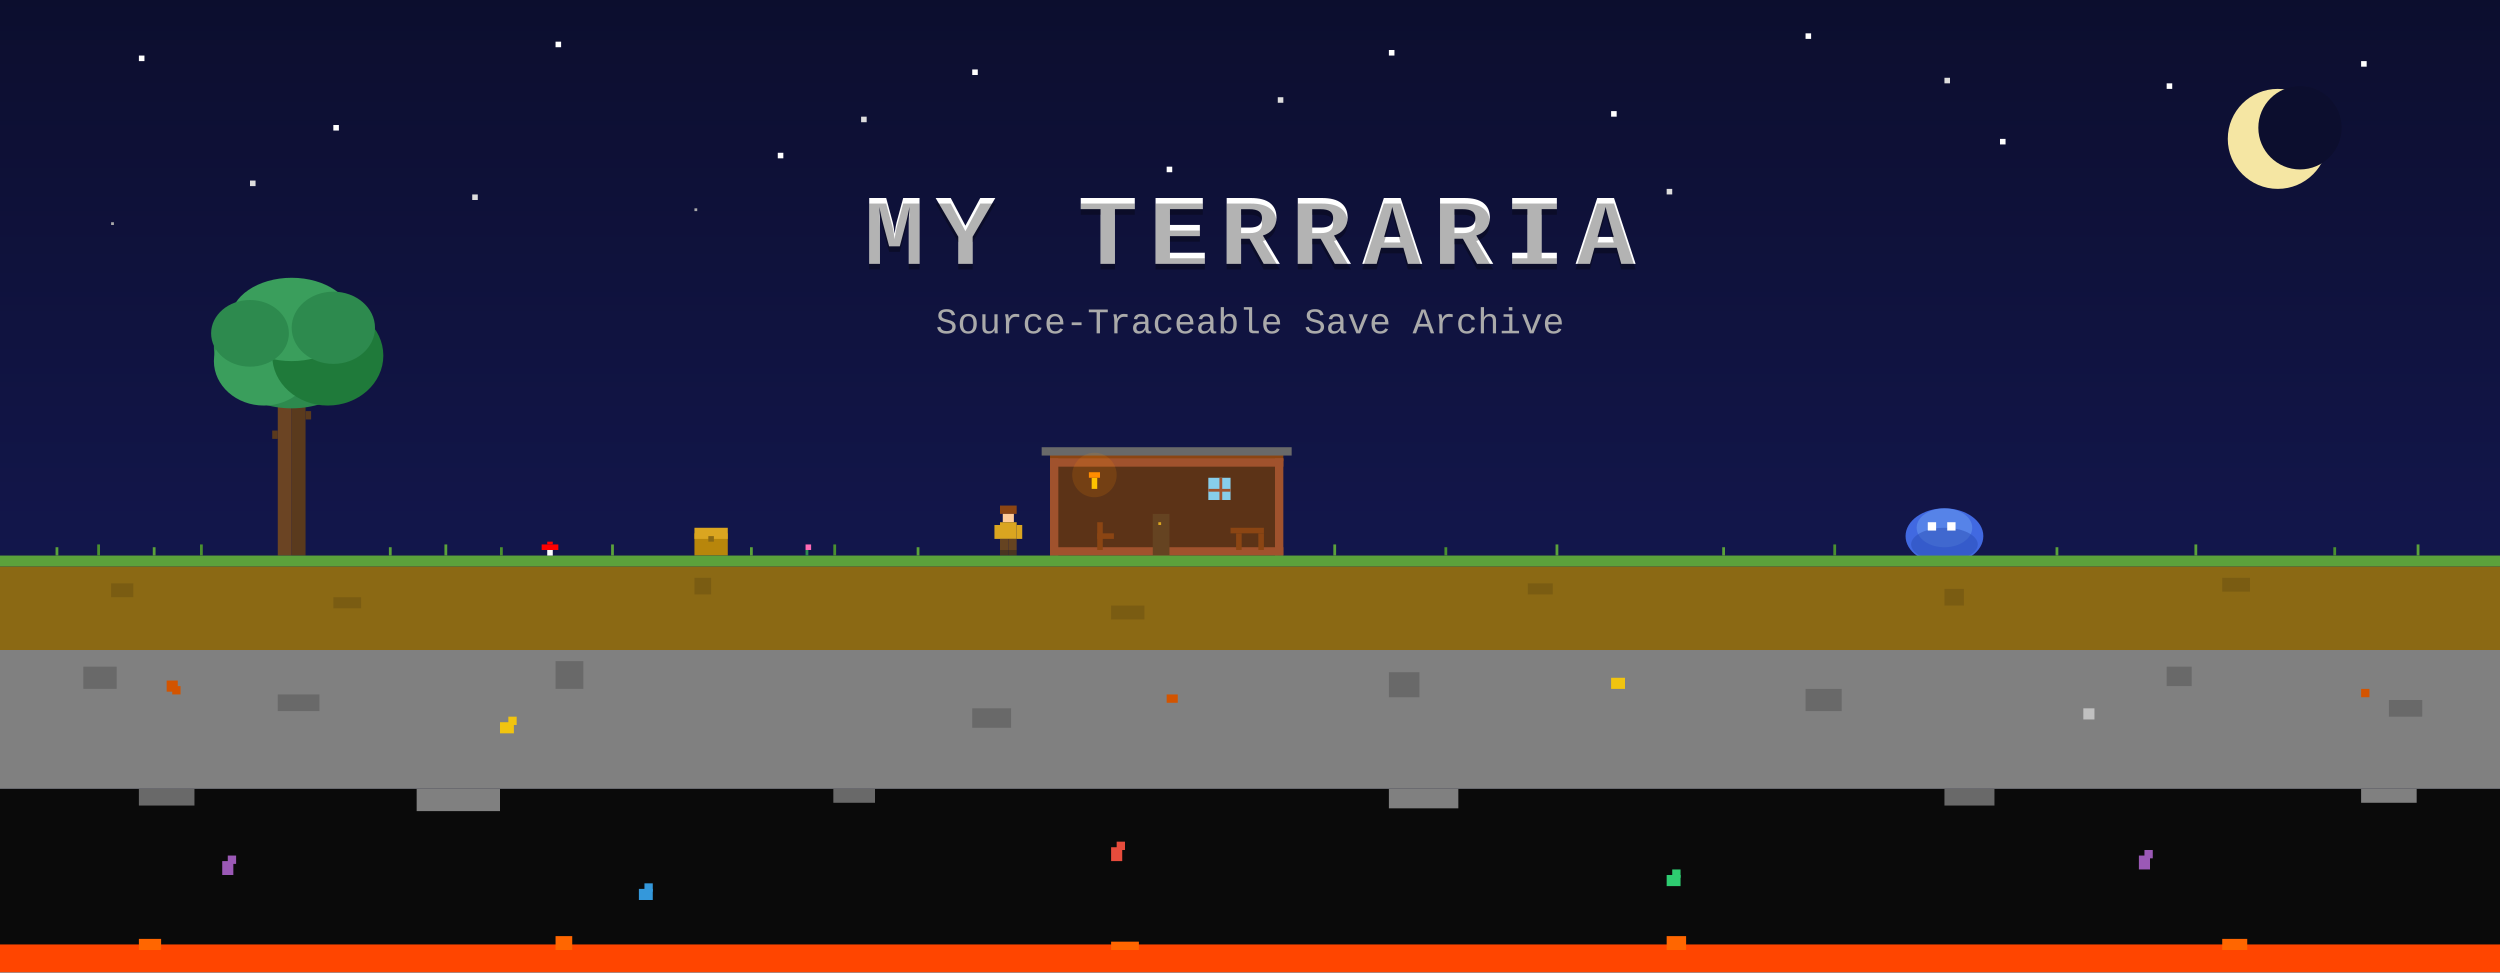
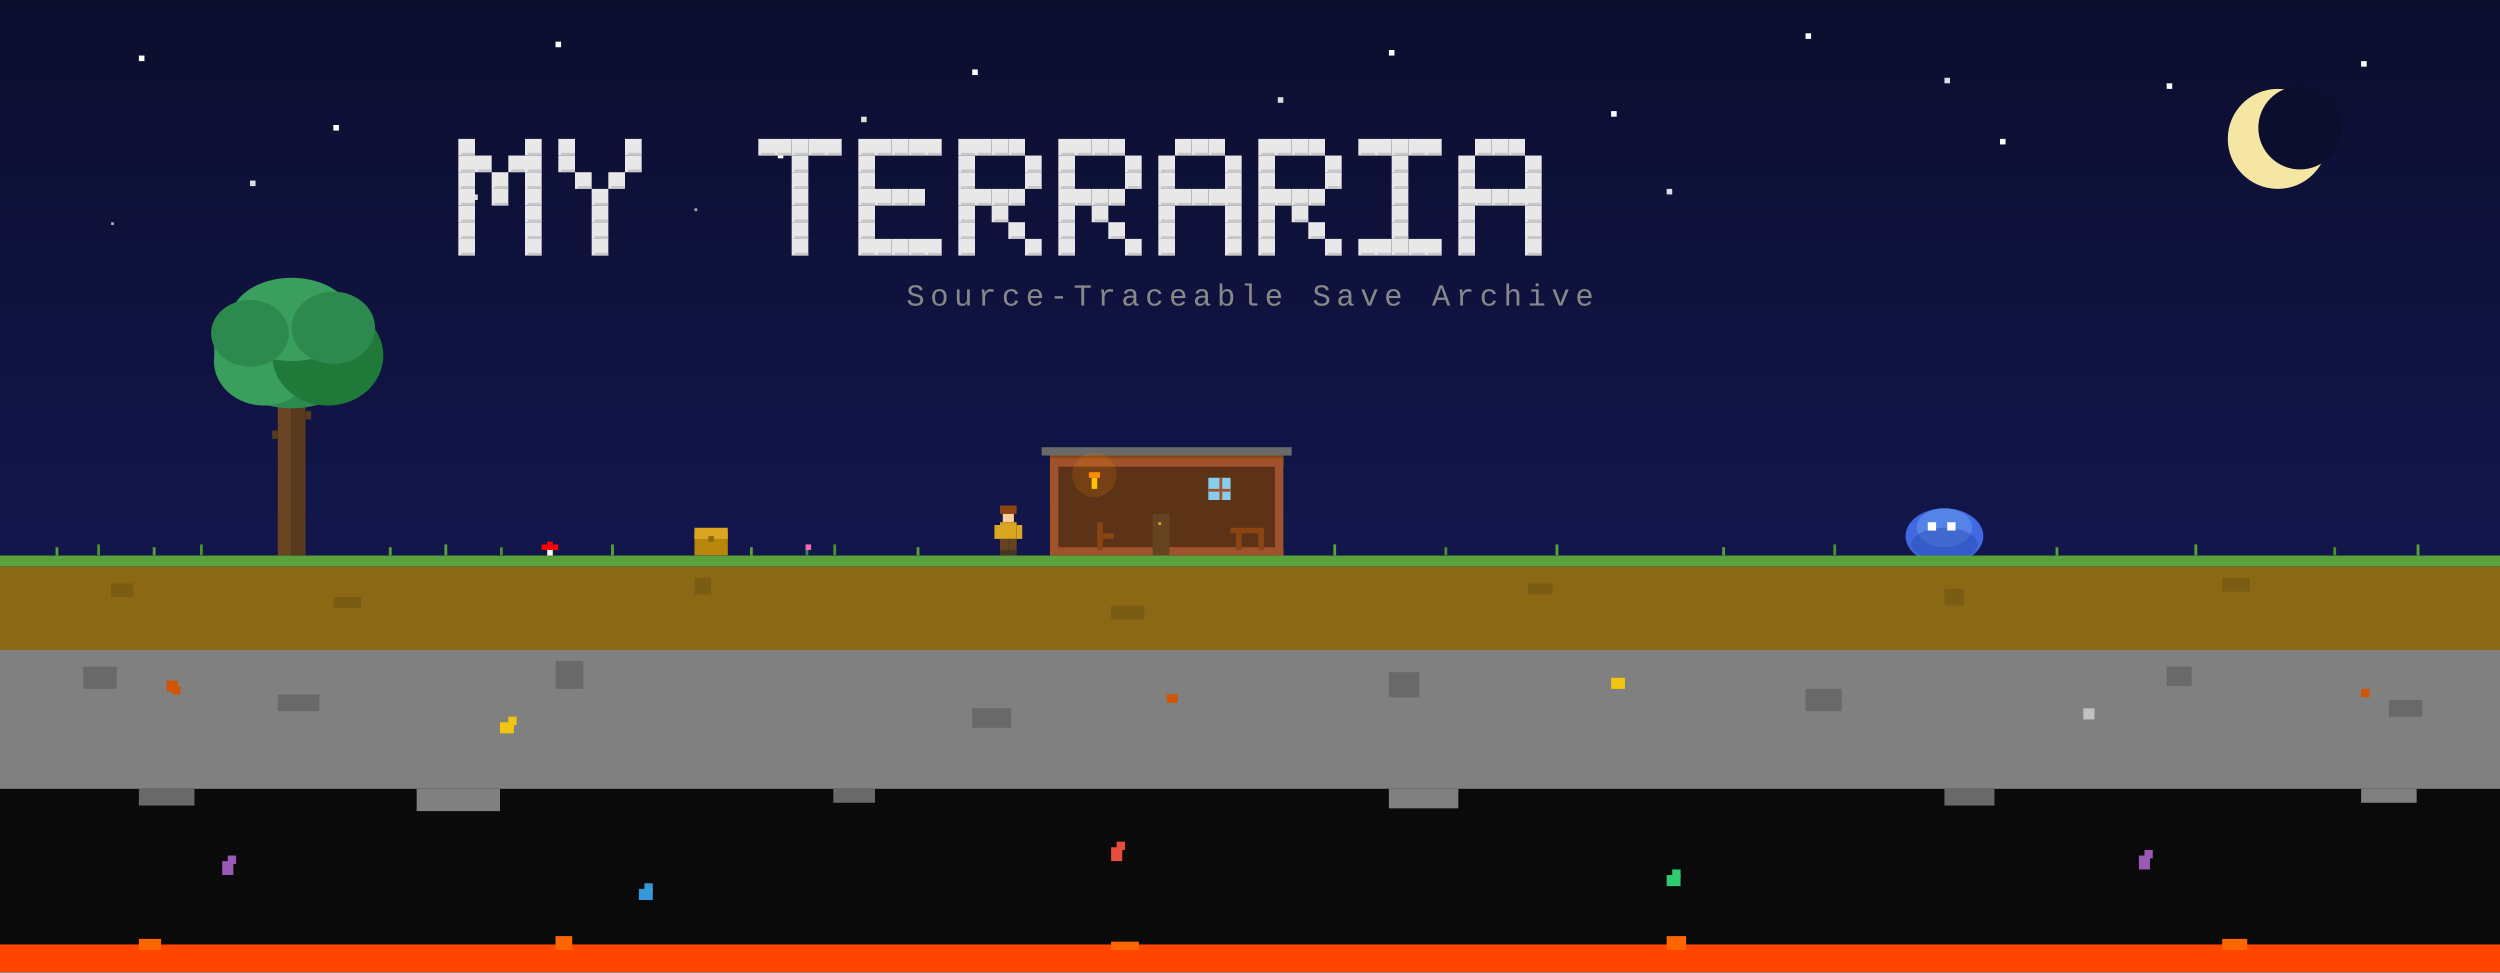
<svg xmlns="http://www.w3.org/2000/svg" viewBox="0 0 900 350" width="900" height="350">
  <defs>
    <linearGradient id="sky" x1="0" y1="0" x2="0" y2="1">
      <stop offset="0%" stop-color="#0c0e2e" />
      <stop offset="70%" stop-color="#141852" />
      <stop offset="100%" stop-color="#1a1a3e" />
    </linearGradient>
  </defs>
  <rect width="900" height="350" fill="url(#sky)" />
  <rect x="50" y="20" width="2" height="2" fill="#fff" />
  <rect x="120" y="45" width="2" height="2" fill="#fff" />
  <rect x="200" y="15" width="2" height="2" fill="#fff" />
  <rect x="280" y="55" width="2" height="2" fill="#fff" />
  <rect x="350" y="25" width="2" height="2" fill="#fff" />
  <rect x="420" y="60" width="2" height="2" fill="#fff" />
  <rect x="500" y="18" width="2" height="2" fill="#fff" />
  <rect x="580" y="40" width="2" height="2" fill="#fff" />
  <rect x="650" y="12" width="2" height="2" fill="#fff" />
  <rect x="720" y="50" width="2" height="2" fill="#fff" />
  <rect x="780" y="30" width="2" height="2" fill="#fff" />
  <rect x="850" y="22" width="2" height="2" fill="#fff" />
  <rect x="90" y="65" width="2" height="2" fill="#ddd" />
  <rect x="170" y="70" width="2" height="2" fill="#ddd" />
  <rect x="310" y="42" width="2" height="2" fill="#ddd" />
  <rect x="460" y="35" width="2" height="2" fill="#ddd" />
  <rect x="600" y="68" width="2" height="2" fill="#ddd" />
  <rect x="700" y="28" width="2" height="2" fill="#ddd" />
  <rect x="40" y="80" width="1" height="1" fill="#aaa" />
  <rect x="250" y="75" width="1" height="1" fill="#aaa" />
  <rect x="550" y="72" width="1" height="1" fill="#aaa" />
  <rect x="830" y="58" width="1" height="1" fill="#aaa" />
  <circle cx="820" cy="50" r="18" fill="#f5e6a3" />
  <circle cx="828" cy="46" r="15" fill="#0c0e2e" />
  <rect x="100" y="140" width="5" height="60" fill="#6b4423" />
  <rect x="105" y="140" width="5" height="60" fill="#5a3a1d" />
  <rect x="98" y="155" width="2" height="3" fill="#5a3a1d" />
  <rect x="110" y="148" width="2" height="3" fill="#5a3a1d" />
  <ellipse cx="105" cy="125" rx="28" ry="22" fill="#2d8a4e" />
  <ellipse cx="95" cy="130" rx="18" ry="16" fill="#3a9e5c" />
  <ellipse cx="118" cy="128" rx="20" ry="18" fill="#1f7a3a" />
  <ellipse cx="105" cy="115" rx="22" ry="15" fill="#3a9e5c" />
  <ellipse cx="90" cy="120" rx="14" ry="12" fill="#2d8a4e" />
  <ellipse cx="120" cy="118" rx="15" ry="13" fill="#2d8a4e" />
  <rect x="380" y="165" width="80" height="35" fill="#5c3317" />
  <rect x="378" y="163" width="84" height="3" fill="#8b4513" />
  <rect x="375" y="161" width="90" height="3" fill="#696969" />
  <rect x="378" y="165" width="3" height="35" fill="#a0522d" />
  <rect x="459" y="165" width="3" height="35" fill="#a0522d" />
  <rect x="378" y="197" width="84" height="3" fill="#a0522d" />
  <rect x="378" y="165" width="84" height="3" fill="#a0522d" />
  <rect x="415" y="185" width="6" height="15" fill="#654321" />
  <rect x="417" y="188" width="1" height="1" fill="#daa520" />
  <rect x="435" y="172" width="8" height="8" fill="#87ceeb" />
  <rect x="439" y="172" width="1" height="8" fill="#a0522d" />
  <rect x="435" y="176" width="8" height="1" fill="#a0522d" />
  <rect x="393" y="172" width="2" height="4" fill="#ffcc00" />
  <rect x="392" y="170" width="4" height="2" fill="#ff8c00" />
  <circle cx="394" cy="171" r="8" fill="#ff8c00" opacity="0.15" />
  <rect x="443" y="190" width="12" height="2" fill="#8b4513" />
  <rect x="445" y="192" width="2" height="6" fill="#8b4513" />
  <rect x="453" y="192" width="2" height="6" fill="#8b4513" />
  <rect x="395" y="192" width="6" height="2" fill="#8b4513" />
  <rect x="395" y="188" width="2" height="10" fill="#8b4513" />
  <rect x="360" y="182" width="6" height="3" fill="#8b4513" />
  <rect x="361" y="185" width="4" height="3" fill="#ffcc99" />
  <rect x="360" y="188" width="6" height="6" fill="#daa520" />
  <rect x="358" y="189" width="2" height="5" fill="#daa520" />
  <rect x="366" y="189" width="2" height="5" fill="#daa520" />
  <rect x="360" y="194" width="3" height="4" fill="#654321" />
  <rect x="363" y="194" width="3" height="4" fill="#654321" />
  <rect x="360" y="198" width="3" height="2" fill="#4a3520" />
  <rect x="363" y="198" width="3" height="2" fill="#4a3520" />
  <rect x="250" y="192" width="12" height="8" fill="#b8860b" />
  <rect x="250" y="190" width="12" height="4" fill="#daa520" />
  <rect x="255" y="193" width="2" height="2" fill="#8b6914" />
  <ellipse cx="700" cy="193" rx="14" ry="10" fill="#4169e1" />
  <ellipse cx="700" cy="190" rx="10" ry="7" fill="#6495ed" opacity="0.6" />
  <ellipse cx="700" cy="196" rx="12" ry="6" fill="#2a4db5" opacity="0.5" />
  <rect x="694" y="188" width="3" height="3" fill="#fff" />
  <rect x="701" y="188" width="3" height="3" fill="#fff" />
  <rect x="0" y="200" width="900" height="4" fill="#5ba13b" />
  <rect x="20" y="197" width="1" height="3" fill="#5ba13b" />
  <rect x="35" y="196" width="1" height="4" fill="#4a9030" />
  <rect x="55" y="197" width="1" height="3" fill="#5ba13b" />
  <rect x="72" y="196" width="1" height="4" fill="#4a9030" />
  <rect x="140" y="197" width="1" height="3" fill="#5ba13b" />
  <rect x="160" y="196" width="1" height="4" fill="#5ba13b" />
  <rect x="180" y="197" width="1" height="3" fill="#4a9030" />
  <rect x="220" y="196" width="1" height="4" fill="#5ba13b" />
  <rect x="270" y="197" width="1" height="3" fill="#5ba13b" />
  <rect x="300" y="196" width="1" height="4" fill="#4a9030" />
  <rect x="330" y="197" width="1" height="3" fill="#5ba13b" />
  <rect x="480" y="196" width="1" height="4" fill="#5ba13b" />
  <rect x="520" y="197" width="1" height="3" fill="#4a9030" />
  <rect x="560" y="196" width="1" height="4" fill="#5ba13b" />
  <rect x="620" y="197" width="1" height="3" fill="#5ba13b" />
  <rect x="660" y="196" width="1" height="4" fill="#4a9030" />
  <rect x="740" y="197" width="1" height="3" fill="#5ba13b" />
  <rect x="790" y="196" width="1" height="4" fill="#5ba13b" />
  <rect x="840" y="197" width="1" height="3" fill="#4a9030" />
  <rect x="870" y="196" width="1" height="4" fill="#5ba13b" />
  <rect x="195" y="196" width="6" height="2" fill="#ff0000" />
  <rect x="197" y="195" width="2" height="1" fill="#ff0000" />
  <rect x="197" y="198" width="2" height="2" fill="#fff" />
  <rect x="290" y="196" width="2" height="2" fill="#ff69b4" />
  <rect x="290" y="198" width="1" height="2" fill="#2d8a4e" />
  <rect x="0" y="204" width="900" height="30" fill="#8b6914" />
  <rect x="40" y="210" width="8" height="5" fill="#7a5c12" />
  <rect x="120" y="215" width="10" height="4" fill="#7a5c12" />
  <rect x="250" y="208" width="6" height="6" fill="#7a5c12" />
  <rect x="400" y="218" width="12" height="5" fill="#7a5c12" />
  <rect x="550" y="210" width="9" height="4" fill="#7a5c12" />
  <rect x="700" y="212" width="7" height="6" fill="#7a5c12" />
  <rect x="800" y="208" width="10" height="5" fill="#7a5c12" />
  <rect x="0" y="234" width="900" height="50" fill="#808080" />
  <rect x="30" y="240" width="12" height="8" fill="#696969" />
  <rect x="100" y="250" width="15" height="6" fill="#696969" />
  <rect x="200" y="238" width="10" height="10" fill="#696969" />
  <rect x="350" y="255" width="14" height="7" fill="#696969" />
  <rect x="500" y="242" width="11" height="9" fill="#696969" />
  <rect x="650" y="248" width="13" height="8" fill="#696969" />
  <rect x="780" y="240" width="9" height="7" fill="#696969" />
  <rect x="860" y="252" width="12" height="6" fill="#696969" />
  <rect x="60" y="245" width="4" height="4" fill="#d35400" />
  <rect x="62" y="247" width="3" height="3" fill="#d35400" />
  <rect x="180" y="260" width="5" height="4" fill="#f1c40f" />
  <rect x="183" y="258" width="3" height="3" fill="#f1c40f" />
  <rect x="420" y="250" width="4" height="3" fill="#d35400" />
  <rect x="580" y="244" width="5" height="4" fill="#f1c40f" />
  <rect x="750" y="255" width="4" height="4" fill="#c0c0c0" />
  <rect x="850" y="248" width="3" height="3" fill="#d35400" />
  <rect x="0" y="284" width="900" height="66" fill="#0a0a0a" />
  <rect x="50" y="284" width="20" height="6" fill="#696969" />
  <rect x="150" y="284" width="30" height="8" fill="#808080" />
  <rect x="300" y="284" width="15" height="5" fill="#696969" />
  <rect x="500" y="284" width="25" height="7" fill="#808080" />
  <rect x="700" y="284" width="18" height="6" fill="#696969" />
  <rect x="850" y="284" width="20" height="5" fill="#808080" />
  <rect x="80" y="310" width="4" height="5" fill="#9b59b6" />
  <rect x="82" y="308" width="3" height="3" fill="#9b59b6" />
  <rect x="230" y="320" width="5" height="4" fill="#3498db" />
  <rect x="232" y="318" width="3" height="3" fill="#3498db" />
  <rect x="400" y="305" width="4" height="5" fill="#e74c3c" />
  <rect x="402" y="303" width="3" height="3" fill="#e74c3c" />
  <rect x="600" y="315" width="5" height="4" fill="#2ecc71" />
  <rect x="602" y="313" width="3" height="3" fill="#2ecc71" />
  <rect x="770" y="308" width="4" height="5" fill="#9b59b6" />
  <rect x="772" y="306" width="3" height="3" fill="#9b59b6" />
  <rect x="0" y="340" width="900" height="10" fill="#ff4500" />
  <rect x="50" y="338" width="8" height="4" fill="#ff6600" />
  <rect x="200" y="337" width="6" height="5" fill="#ff6600" />
  <rect x="400" y="339" width="10" height="3" fill="#ff6600" />
  <rect x="600" y="337" width="7" height="5" fill="#ff6600" />
  <rect x="800" y="338" width="9" height="4" fill="#ff6600" />
-   <text x="450" y="95" text-anchor="middle" font-family="'Courier New',monospace" font-size="36" font-weight="bold" fill="#ffffff" letter-spacing="4">MY TERRARIA</text>
-   <text x="450" y="97" text-anchor="middle" font-family="'Courier New',monospace" font-size="36" font-weight="bold" fill="#000" letter-spacing="4" opacity="0.3">MY TERRARIA</text>
-   <text x="450" y="120" text-anchor="middle" font-family="'Courier New',monospace" font-size="13" fill="#aaaaaa">Source-Traceable Save Archive</text>
+   <rect x="165" y="50" width="6" height="6" fill="#e8e8e8" />
+   <rect x="166" y="55" width="5" height="1" fill="#a8a8a8" opacity="0.5" />
+   <rect x="189" y="50" width="6" height="6" fill="#e8e8e8" />
+   <rect x="190" y="55" width="5" height="1" fill="#a8a8a8" opacity="0.5" />
+   <rect x="165" y="56" width="6" height="6" fill="#e8e8e8" />
+   <rect x="166" y="61" width="5" height="1" fill="#a8a8a8" opacity="0.5" />
+   <rect x="171" y="56" width="6" height="6" fill="#e8e8e8" />
+   <rect x="172" y="61" width="5" height="1" fill="#a8a8a8" opacity="0.5" />
+   <rect x="183" y="56" width="6" height="6" fill="#e8e8e8" />
+   <rect x="184" y="61" width="5" height="1" fill="#a8a8a8" opacity="0.5" />
+   <rect x="189" y="56" width="6" height="6" fill="#e8e8e8" />
+   <rect x="190" y="61" width="5" height="1" fill="#a8a8a8" opacity="0.5" />
+   <rect x="165" y="62" width="6" height="6" fill="#e8e8e8" />
+   <rect x="166" y="67" width="5" height="1" fill="#a8a8a8" opacity="0.5" />
+   <rect x="177" y="62" width="6" height="6" fill="#e8e8e8" />
+   <rect x="178" y="67" width="5" height="1" fill="#a8a8a8" opacity="0.5" />
+   <rect x="189" y="62" width="6" height="6" fill="#e8e8e8" />
+   <rect x="190" y="67" width="5" height="1" fill="#a8a8a8" opacity="0.5" />
+   <rect x="165" y="68" width="6" height="6" fill="#e8e8e8" />
+   <rect x="166" y="73" width="5" height="1" fill="#a8a8a8" opacity="0.5" />
+   <rect x="177" y="68" width="6" height="6" fill="#e8e8e8" />
+   <rect x="178" y="73" width="5" height="1" fill="#a8a8a8" opacity="0.5" />
+   <rect x="189" y="68" width="6" height="6" fill="#e8e8e8" />
+   <rect x="190" y="73" width="5" height="1" fill="#a8a8a8" opacity="0.5" />
+   <rect x="165" y="74" width="6" height="6" fill="#e8e8e8" />
+   <rect x="166" y="79" width="5" height="1" fill="#a8a8a8" opacity="0.5" />
+   <rect x="189" y="74" width="6" height="6" fill="#e8e8e8" />
+   <rect x="190" y="79" width="5" height="1" fill="#a8a8a8" opacity="0.5" />
+   <rect x="165" y="80" width="6" height="6" fill="#e8e8e8" />
+   <rect x="166" y="85" width="5" height="1" fill="#a8a8a8" opacity="0.5" />
+   <rect x="189" y="80" width="6" height="6" fill="#e8e8e8" />
+   <rect x="190" y="85" width="5" height="1" fill="#a8a8a8" opacity="0.5" />
+   <rect x="165" y="86" width="6" height="6" fill="#e8e8e8" />
+   <rect x="166" y="91" width="5" height="1" fill="#a8a8a8" opacity="0.5" />
+   <rect x="189" y="86" width="6" height="6" fill="#e8e8e8" />
+   <rect x="190" y="91" width="5" height="1" fill="#a8a8a8" opacity="0.5" />
+   <rect x="201" y="50" width="6" height="6" fill="#e8e8e8" />
+   <rect x="202" y="55" width="5" height="1" fill="#a8a8a8" opacity="0.5" />
+   <rect x="225" y="50" width="6" height="6" fill="#e8e8e8" />
+   <rect x="226" y="55" width="5" height="1" fill="#a8a8a8" opacity="0.5" />
+   <rect x="201" y="56" width="6" height="6" fill="#e8e8e8" />
+   <rect x="202" y="61" width="5" height="1" fill="#a8a8a8" opacity="0.5" />
+   <rect x="225" y="56" width="6" height="6" fill="#e8e8e8" />
+   <rect x="226" y="61" width="5" height="1" fill="#a8a8a8" opacity="0.5" />
+   <rect x="207" y="62" width="6" height="6" fill="#e8e8e8" />
+   <rect x="208" y="67" width="5" height="1" fill="#a8a8a8" opacity="0.5" />
+   <rect x="219" y="62" width="6" height="6" fill="#e8e8e8" />
+   <rect x="220" y="67" width="5" height="1" fill="#a8a8a8" opacity="0.5" />
+   <rect x="213" y="68" width="6" height="6" fill="#e8e8e8" />
+   <rect x="214" y="73" width="5" height="1" fill="#a8a8a8" opacity="0.5" />
+   <rect x="213" y="74" width="6" height="6" fill="#e8e8e8" />
+   <rect x="214" y="79" width="5" height="1" fill="#a8a8a8" opacity="0.5" />
+   <rect x="213" y="80" width="6" height="6" fill="#e8e8e8" />
+   <rect x="214" y="85" width="5" height="1" fill="#a8a8a8" opacity="0.5" />
+   <rect x="213" y="86" width="6" height="6" fill="#e8e8e8" />
+   <rect x="214" y="91" width="5" height="1" fill="#a8a8a8" opacity="0.5" />
+   <rect x="273" y="50" width="6" height="6" fill="#e8e8e8" />
+   <rect x="274" y="55" width="5" height="1" fill="#a8a8a8" opacity="0.5" />
+   <rect x="279" y="50" width="6" height="6" fill="#e8e8e8" />
+   <rect x="280" y="55" width="5" height="1" fill="#a8a8a8" opacity="0.5" />
+   <rect x="285" y="50" width="6" height="6" fill="#e8e8e8" />
+   <rect x="286" y="55" width="5" height="1" fill="#a8a8a8" opacity="0.5" />
+   <rect x="291" y="50" width="6" height="6" fill="#e8e8e8" />
+   <rect x="292" y="55" width="5" height="1" fill="#a8a8a8" opacity="0.5" />
+   <rect x="297" y="50" width="6" height="6" fill="#e8e8e8" />
+   <rect x="298" y="55" width="5" height="1" fill="#a8a8a8" opacity="0.5" />
+   <rect x="285" y="56" width="6" height="6" fill="#e8e8e8" />
+   <rect x="286" y="61" width="5" height="1" fill="#a8a8a8" opacity="0.5" />
+   <rect x="285" y="62" width="6" height="6" fill="#e8e8e8" />
+   <rect x="286" y="67" width="5" height="1" fill="#a8a8a8" opacity="0.5" />
+   <rect x="285" y="68" width="6" height="6" fill="#e8e8e8" />
+   <rect x="286" y="73" width="5" height="1" fill="#a8a8a8" opacity="0.5" />
+   <rect x="285" y="74" width="6" height="6" fill="#e8e8e8" />
+   <rect x="286" y="79" width="5" height="1" fill="#a8a8a8" opacity="0.5" />
+   <rect x="285" y="80" width="6" height="6" fill="#e8e8e8" />
+   <rect x="286" y="85" width="5" height="1" fill="#a8a8a8" opacity="0.5" />
+   <rect x="285" y="86" width="6" height="6" fill="#e8e8e8" />
+   <rect x="286" y="91" width="5" height="1" fill="#a8a8a8" opacity="0.5" />
+   <rect x="309" y="50" width="6" height="6" fill="#e8e8e8" />
+   <rect x="310" y="55" width="5" height="1" fill="#a8a8a8" opacity="0.5" />
+   <rect x="315" y="50" width="6" height="6" fill="#e8e8e8" />
+   <rect x="316" y="55" width="5" height="1" fill="#a8a8a8" opacity="0.5" />
+   <rect x="321" y="50" width="6" height="6" fill="#e8e8e8" />
+   <rect x="322" y="55" width="5" height="1" fill="#a8a8a8" opacity="0.5" />
+   <rect x="327" y="50" width="6" height="6" fill="#e8e8e8" />
+   <rect x="328" y="55" width="5" height="1" fill="#a8a8a8" opacity="0.5" />
+   <rect x="333" y="50" width="6" height="6" fill="#e8e8e8" />
+   <rect x="334" y="55" width="5" height="1" fill="#a8a8a8" opacity="0.5" />
+   <rect x="309" y="56" width="6" height="6" fill="#e8e8e8" />
+   <rect x="310" y="61" width="5" height="1" fill="#a8a8a8" opacity="0.5" />
+   <rect x="309" y="62" width="6" height="6" fill="#e8e8e8" />
+   <rect x="310" y="67" width="5" height="1" fill="#a8a8a8" opacity="0.5" />
+   <rect x="309" y="68" width="6" height="6" fill="#e8e8e8" />
+   <rect x="310" y="73" width="5" height="1" fill="#a8a8a8" opacity="0.5" />
+   <rect x="315" y="68" width="6" height="6" fill="#e8e8e8" />
+   <rect x="316" y="73" width="5" height="1" fill="#a8a8a8" opacity="0.5" />
+   <rect x="321" y="68" width="6" height="6" fill="#e8e8e8" />
+   <rect x="322" y="73" width="5" height="1" fill="#a8a8a8" opacity="0.5" />
+   <rect x="327" y="68" width="6" height="6" fill="#e8e8e8" />
+   <rect x="328" y="73" width="5" height="1" fill="#a8a8a8" opacity="0.5" />
+   <rect x="309" y="74" width="6" height="6" fill="#e8e8e8" />
+   <rect x="310" y="79" width="5" height="1" fill="#a8a8a8" opacity="0.5" />
+   <rect x="309" y="80" width="6" height="6" fill="#e8e8e8" />
+   <rect x="310" y="85" width="5" height="1" fill="#a8a8a8" opacity="0.5" />
+   <rect x="309" y="86" width="6" height="6" fill="#e8e8e8" />
+   <rect x="310" y="91" width="5" height="1" fill="#a8a8a8" opacity="0.5" />
+   <rect x="315" y="86" width="6" height="6" fill="#e8e8e8" />
+   <rect x="316" y="91" width="5" height="1" fill="#a8a8a8" opacity="0.5" />
+   <rect x="321" y="86" width="6" height="6" fill="#e8e8e8" />
+   <rect x="322" y="91" width="5" height="1" fill="#a8a8a8" opacity="0.5" />
+   <rect x="327" y="86" width="6" height="6" fill="#e8e8e8" />
+   <rect x="328" y="91" width="5" height="1" fill="#a8a8a8" opacity="0.5" />
+   <rect x="333" y="86" width="6" height="6" fill="#e8e8e8" />
+   <rect x="334" y="91" width="5" height="1" fill="#a8a8a8" opacity="0.5" />
+   <rect x="345" y="50" width="6" height="6" fill="#e8e8e8" />
+   <rect x="346" y="55" width="5" height="1" fill="#a8a8a8" opacity="0.5" />
+   <rect x="351" y="50" width="6" height="6" fill="#e8e8e8" />
+   <rect x="352" y="55" width="5" height="1" fill="#a8a8a8" opacity="0.5" />
+   <rect x="357" y="50" width="6" height="6" fill="#e8e8e8" />
+   <rect x="358" y="55" width="5" height="1" fill="#a8a8a8" opacity="0.5" />
+   <rect x="363" y="50" width="6" height="6" fill="#e8e8e8" />
+   <rect x="364" y="55" width="5" height="1" fill="#a8a8a8" opacity="0.5" />
+   <rect x="345" y="56" width="6" height="6" fill="#e8e8e8" />
+   <rect x="346" y="61" width="5" height="1" fill="#a8a8a8" opacity="0.5" />
+   <rect x="369" y="56" width="6" height="6" fill="#e8e8e8" />
+   <rect x="370" y="61" width="5" height="1" fill="#a8a8a8" opacity="0.5" />
+   <rect x="345" y="62" width="6" height="6" fill="#e8e8e8" />
+   <rect x="346" y="67" width="5" height="1" fill="#a8a8a8" opacity="0.5" />
+   <rect x="369" y="62" width="6" height="6" fill="#e8e8e8" />
+   <rect x="370" y="67" width="5" height="1" fill="#a8a8a8" opacity="0.5" />
+   <rect x="345" y="68" width="6" height="6" fill="#e8e8e8" />
+   <rect x="346" y="73" width="5" height="1" fill="#a8a8a8" opacity="0.5" />
+   <rect x="351" y="68" width="6" height="6" fill="#e8e8e8" />
+   <rect x="352" y="73" width="5" height="1" fill="#a8a8a8" opacity="0.5" />
+   <rect x="357" y="68" width="6" height="6" fill="#e8e8e8" />
+   <rect x="358" y="73" width="5" height="1" fill="#a8a8a8" opacity="0.5" />
+   <rect x="363" y="68" width="6" height="6" fill="#e8e8e8" />
+   <rect x="364" y="73" width="5" height="1" fill="#a8a8a8" opacity="0.5" />
+   <rect x="345" y="74" width="6" height="6" fill="#e8e8e8" />
+   <rect x="346" y="79" width="5" height="1" fill="#a8a8a8" opacity="0.5" />
+   <rect x="357" y="74" width="6" height="6" fill="#e8e8e8" />
+   <rect x="358" y="79" width="5" height="1" fill="#a8a8a8" opacity="0.5" />
+   <rect x="345" y="80" width="6" height="6" fill="#e8e8e8" />
+   <rect x="346" y="85" width="5" height="1" fill="#a8a8a8" opacity="0.5" />
+   <rect x="363" y="80" width="6" height="6" fill="#e8e8e8" />
+   <rect x="364" y="85" width="5" height="1" fill="#a8a8a8" opacity="0.5" />
+   <rect x="345" y="86" width="6" height="6" fill="#e8e8e8" />
+   <rect x="346" y="91" width="5" height="1" fill="#a8a8a8" opacity="0.5" />
+   <rect x="369" y="86" width="6" height="6" fill="#e8e8e8" />
+   <rect x="370" y="91" width="5" height="1" fill="#a8a8a8" opacity="0.5" />
+   <rect x="381" y="50" width="6" height="6" fill="#e8e8e8" />
+   <rect x="382" y="55" width="5" height="1" fill="#a8a8a8" opacity="0.5" />
+   <rect x="387" y="50" width="6" height="6" fill="#e8e8e8" />
+   <rect x="388" y="55" width="5" height="1" fill="#a8a8a8" opacity="0.5" />
+   <rect x="393" y="50" width="6" height="6" fill="#e8e8e8" />
+   <rect x="394" y="55" width="5" height="1" fill="#a8a8a8" opacity="0.5" />
+   <rect x="399" y="50" width="6" height="6" fill="#e8e8e8" />
+   <rect x="400" y="55" width="5" height="1" fill="#a8a8a8" opacity="0.5" />
+   <rect x="381" y="56" width="6" height="6" fill="#e8e8e8" />
+   <rect x="382" y="61" width="5" height="1" fill="#a8a8a8" opacity="0.5" />
+   <rect x="405" y="56" width="6" height="6" fill="#e8e8e8" />
+   <rect x="406" y="61" width="5" height="1" fill="#a8a8a8" opacity="0.5" />
+   <rect x="381" y="62" width="6" height="6" fill="#e8e8e8" />
+   <rect x="382" y="67" width="5" height="1" fill="#a8a8a8" opacity="0.5" />
+   <rect x="405" y="62" width="6" height="6" fill="#e8e8e8" />
+   <rect x="406" y="67" width="5" height="1" fill="#a8a8a8" opacity="0.5" />
+   <rect x="381" y="68" width="6" height="6" fill="#e8e8e8" />
+   <rect x="382" y="73" width="5" height="1" fill="#a8a8a8" opacity="0.5" />
+   <rect x="387" y="68" width="6" height="6" fill="#e8e8e8" />
+   <rect x="388" y="73" width="5" height="1" fill="#a8a8a8" opacity="0.5" />
+   <rect x="393" y="68" width="6" height="6" fill="#e8e8e8" />
+   <rect x="394" y="73" width="5" height="1" fill="#a8a8a8" opacity="0.5" />
+   <rect x="399" y="68" width="6" height="6" fill="#e8e8e8" />
+   <rect x="400" y="73" width="5" height="1" fill="#a8a8a8" opacity="0.5" />
+   <rect x="381" y="74" width="6" height="6" fill="#e8e8e8" />
+   <rect x="382" y="79" width="5" height="1" fill="#a8a8a8" opacity="0.5" />
+   <rect x="393" y="74" width="6" height="6" fill="#e8e8e8" />
+   <rect x="394" y="79" width="5" height="1" fill="#a8a8a8" opacity="0.5" />
+   <rect x="381" y="80" width="6" height="6" fill="#e8e8e8" />
+   <rect x="382" y="85" width="5" height="1" fill="#a8a8a8" opacity="0.5" />
+   <rect x="399" y="80" width="6" height="6" fill="#e8e8e8" />
+   <rect x="400" y="85" width="5" height="1" fill="#a8a8a8" opacity="0.5" />
+   <rect x="381" y="86" width="6" height="6" fill="#e8e8e8" />
+   <rect x="382" y="91" width="5" height="1" fill="#a8a8a8" opacity="0.5" />
+   <rect x="405" y="86" width="6" height="6" fill="#e8e8e8" />
+   <rect x="406" y="91" width="5" height="1" fill="#a8a8a8" opacity="0.5" />
+   <rect x="423" y="50" width="6" height="6" fill="#e8e8e8" />
+   <rect x="424" y="55" width="5" height="1" fill="#a8a8a8" opacity="0.5" />
+   <rect x="429" y="50" width="6" height="6" fill="#e8e8e8" />
+   <rect x="430" y="55" width="5" height="1" fill="#a8a8a8" opacity="0.5" />
+   <rect x="435" y="50" width="6" height="6" fill="#e8e8e8" />
+   <rect x="436" y="55" width="5" height="1" fill="#a8a8a8" opacity="0.5" />
+   <rect x="417" y="56" width="6" height="6" fill="#e8e8e8" />
+   <rect x="418" y="61" width="5" height="1" fill="#a8a8a8" opacity="0.5" />
+   <rect x="441" y="56" width="6" height="6" fill="#e8e8e8" />
+   <rect x="442" y="61" width="5" height="1" fill="#a8a8a8" opacity="0.5" />
+   <rect x="417" y="62" width="6" height="6" fill="#e8e8e8" />
+   <rect x="418" y="67" width="5" height="1" fill="#a8a8a8" opacity="0.5" />
+   <rect x="441" y="62" width="6" height="6" fill="#e8e8e8" />
+   <rect x="442" y="67" width="5" height="1" fill="#a8a8a8" opacity="0.5" />
+   <rect x="417" y="68" width="6" height="6" fill="#e8e8e8" />
+   <rect x="418" y="73" width="5" height="1" fill="#a8a8a8" opacity="0.5" />
+   <rect x="423" y="68" width="6" height="6" fill="#e8e8e8" />
+   <rect x="424" y="73" width="5" height="1" fill="#a8a8a8" opacity="0.5" />
+   <rect x="429" y="68" width="6" height="6" fill="#e8e8e8" />
+   <rect x="430" y="73" width="5" height="1" fill="#a8a8a8" opacity="0.5" />
+   <rect x="435" y="68" width="6" height="6" fill="#e8e8e8" />
+   <rect x="436" y="73" width="5" height="1" fill="#a8a8a8" opacity="0.5" />
+   <rect x="441" y="68" width="6" height="6" fill="#e8e8e8" />
+   <rect x="442" y="73" width="5" height="1" fill="#a8a8a8" opacity="0.5" />
+   <rect x="417" y="74" width="6" height="6" fill="#e8e8e8" />
+   <rect x="418" y="79" width="5" height="1" fill="#a8a8a8" opacity="0.5" />
+   <rect x="441" y="74" width="6" height="6" fill="#e8e8e8" />
+   <rect x="442" y="79" width="5" height="1" fill="#a8a8a8" opacity="0.5" />
+   <rect x="417" y="80" width="6" height="6" fill="#e8e8e8" />
+   <rect x="418" y="85" width="5" height="1" fill="#a8a8a8" opacity="0.5" />
+   <rect x="441" y="80" width="6" height="6" fill="#e8e8e8" />
+   <rect x="442" y="85" width="5" height="1" fill="#a8a8a8" opacity="0.5" />
+   <rect x="417" y="86" width="6" height="6" fill="#e8e8e8" />
+   <rect x="418" y="91" width="5" height="1" fill="#a8a8a8" opacity="0.5" />
+   <rect x="441" y="86" width="6" height="6" fill="#e8e8e8" />
+   <rect x="442" y="91" width="5" height="1" fill="#a8a8a8" opacity="0.5" />
+   <rect x="453" y="50" width="6" height="6" fill="#e8e8e8" />
+   <rect x="454" y="55" width="5" height="1" fill="#a8a8a8" opacity="0.5" />
+   <rect x="459" y="50" width="6" height="6" fill="#e8e8e8" />
+   <rect x="460" y="55" width="5" height="1" fill="#a8a8a8" opacity="0.5" />
+   <rect x="465" y="50" width="6" height="6" fill="#e8e8e8" />
+   <rect x="466" y="55" width="5" height="1" fill="#a8a8a8" opacity="0.5" />
+   <rect x="471" y="50" width="6" height="6" fill="#e8e8e8" />
+   <rect x="472" y="55" width="5" height="1" fill="#a8a8a8" opacity="0.5" />
+   <rect x="453" y="56" width="6" height="6" fill="#e8e8e8" />
+   <rect x="454" y="61" width="5" height="1" fill="#a8a8a8" opacity="0.5" />
+   <rect x="477" y="56" width="6" height="6" fill="#e8e8e8" />
+   <rect x="478" y="61" width="5" height="1" fill="#a8a8a8" opacity="0.5" />
+   <rect x="453" y="62" width="6" height="6" fill="#e8e8e8" />
+   <rect x="454" y="67" width="5" height="1" fill="#a8a8a8" opacity="0.5" />
+   <rect x="477" y="62" width="6" height="6" fill="#e8e8e8" />
+   <rect x="478" y="67" width="5" height="1" fill="#a8a8a8" opacity="0.5" />
+   <rect x="453" y="68" width="6" height="6" fill="#e8e8e8" />
+   <rect x="454" y="73" width="5" height="1" fill="#a8a8a8" opacity="0.5" />
+   <rect x="459" y="68" width="6" height="6" fill="#e8e8e8" />
+   <rect x="460" y="73" width="5" height="1" fill="#a8a8a8" opacity="0.5" />
+   <rect x="465" y="68" width="6" height="6" fill="#e8e8e8" />
+   <rect x="466" y="73" width="5" height="1" fill="#a8a8a8" opacity="0.5" />
+   <rect x="471" y="68" width="6" height="6" fill="#e8e8e8" />
+   <rect x="472" y="73" width="5" height="1" fill="#a8a8a8" opacity="0.5" />
+   <rect x="453" y="74" width="6" height="6" fill="#e8e8e8" />
+   <rect x="454" y="79" width="5" height="1" fill="#a8a8a8" opacity="0.5" />
+   <rect x="465" y="74" width="6" height="6" fill="#e8e8e8" />
+   <rect x="466" y="79" width="5" height="1" fill="#a8a8a8" opacity="0.5" />
+   <rect x="453" y="80" width="6" height="6" fill="#e8e8e8" />
+   <rect x="454" y="85" width="5" height="1" fill="#a8a8a8" opacity="0.5" />
+   <rect x="471" y="80" width="6" height="6" fill="#e8e8e8" />
+   <rect x="472" y="85" width="5" height="1" fill="#a8a8a8" opacity="0.5" />
+   <rect x="453" y="86" width="6" height="6" fill="#e8e8e8" />
+   <rect x="454" y="91" width="5" height="1" fill="#a8a8a8" opacity="0.5" />
+   <rect x="477" y="86" width="6" height="6" fill="#e8e8e8" />
+   <rect x="478" y="91" width="5" height="1" fill="#a8a8a8" opacity="0.5" />
+   <rect x="489" y="50" width="6" height="6" fill="#e8e8e8" />
+   <rect x="490" y="55" width="5" height="1" fill="#a8a8a8" opacity="0.5" />
+   <rect x="495" y="50" width="6" height="6" fill="#e8e8e8" />
+   <rect x="496" y="55" width="5" height="1" fill="#a8a8a8" opacity="0.5" />
+   <rect x="501" y="50" width="6" height="6" fill="#e8e8e8" />
+   <rect x="502" y="55" width="5" height="1" fill="#a8a8a8" opacity="0.5" />
+   <rect x="507" y="50" width="6" height="6" fill="#e8e8e8" />
+   <rect x="508" y="55" width="5" height="1" fill="#a8a8a8" opacity="0.5" />
+   <rect x="513" y="50" width="6" height="6" fill="#e8e8e8" />
+   <rect x="514" y="55" width="5" height="1" fill="#a8a8a8" opacity="0.5" />
+   <rect x="501" y="56" width="6" height="6" fill="#e8e8e8" />
+   <rect x="502" y="61" width="5" height="1" fill="#a8a8a8" opacity="0.5" />
+   <rect x="501" y="62" width="6" height="6" fill="#e8e8e8" />
+   <rect x="502" y="67" width="5" height="1" fill="#a8a8a8" opacity="0.5" />
+   <rect x="501" y="68" width="6" height="6" fill="#e8e8e8" />
+   <rect x="502" y="73" width="5" height="1" fill="#a8a8a8" opacity="0.5" />
+   <rect x="501" y="74" width="6" height="6" fill="#e8e8e8" />
+   <rect x="502" y="79" width="5" height="1" fill="#a8a8a8" opacity="0.5" />
+   <rect x="501" y="80" width="6" height="6" fill="#e8e8e8" />
+   <rect x="502" y="85" width="5" height="1" fill="#a8a8a8" opacity="0.5" />
+   <rect x="489" y="86" width="6" height="6" fill="#e8e8e8" />
+   <rect x="490" y="91" width="5" height="1" fill="#a8a8a8" opacity="0.5" />
+   <rect x="495" y="86" width="6" height="6" fill="#e8e8e8" />
+   <rect x="496" y="91" width="5" height="1" fill="#a8a8a8" opacity="0.5" />
+   <rect x="501" y="86" width="6" height="6" fill="#e8e8e8" />
+   <rect x="502" y="91" width="5" height="1" fill="#a8a8a8" opacity="0.5" />
+   <rect x="507" y="86" width="6" height="6" fill="#e8e8e8" />
+   <rect x="508" y="91" width="5" height="1" fill="#a8a8a8" opacity="0.5" />
+   <rect x="513" y="86" width="6" height="6" fill="#e8e8e8" />
+   <rect x="514" y="91" width="5" height="1" fill="#a8a8a8" opacity="0.5" />
+   <rect x="531" y="50" width="6" height="6" fill="#e8e8e8" />
+   <rect x="532" y="55" width="5" height="1" fill="#a8a8a8" opacity="0.5" />
+   <rect x="537" y="50" width="6" height="6" fill="#e8e8e8" />
+   <rect x="538" y="55" width="5" height="1" fill="#a8a8a8" opacity="0.5" />
+   <rect x="543" y="50" width="6" height="6" fill="#e8e8e8" />
+   <rect x="544" y="55" width="5" height="1" fill="#a8a8a8" opacity="0.5" />
+   <rect x="525" y="56" width="6" height="6" fill="#e8e8e8" />
+   <rect x="526" y="61" width="5" height="1" fill="#a8a8a8" opacity="0.5" />
+   <rect x="549" y="56" width="6" height="6" fill="#e8e8e8" />
+   <rect x="550" y="61" width="5" height="1" fill="#a8a8a8" opacity="0.5" />
+   <rect x="525" y="62" width="6" height="6" fill="#e8e8e8" />
+   <rect x="526" y="67" width="5" height="1" fill="#a8a8a8" opacity="0.5" />
+   <rect x="549" y="62" width="6" height="6" fill="#e8e8e8" />
+   <rect x="550" y="67" width="5" height="1" fill="#a8a8a8" opacity="0.5" />
+   <rect x="525" y="68" width="6" height="6" fill="#e8e8e8" />
+   <rect x="526" y="73" width="5" height="1" fill="#a8a8a8" opacity="0.5" />
+   <rect x="531" y="68" width="6" height="6" fill="#e8e8e8" />
+   <rect x="532" y="73" width="5" height="1" fill="#a8a8a8" opacity="0.5" />
+   <rect x="537" y="68" width="6" height="6" fill="#e8e8e8" />
+   <rect x="538" y="73" width="5" height="1" fill="#a8a8a8" opacity="0.5" />
+   <rect x="543" y="68" width="6" height="6" fill="#e8e8e8" />
+   <rect x="544" y="73" width="5" height="1" fill="#a8a8a8" opacity="0.5" />
+   <rect x="549" y="68" width="6" height="6" fill="#e8e8e8" />
+   <rect x="550" y="73" width="5" height="1" fill="#a8a8a8" opacity="0.5" />
+   <rect x="525" y="74" width="6" height="6" fill="#e8e8e8" />
+   <rect x="526" y="79" width="5" height="1" fill="#a8a8a8" opacity="0.5" />
+   <rect x="549" y="74" width="6" height="6" fill="#e8e8e8" />
+   <rect x="550" y="79" width="5" height="1" fill="#a8a8a8" opacity="0.5" />
+   <rect x="525" y="80" width="6" height="6" fill="#e8e8e8" />
+   <rect x="526" y="85" width="5" height="1" fill="#a8a8a8" opacity="0.5" />
+   <rect x="549" y="80" width="6" height="6" fill="#e8e8e8" />
+   <rect x="550" y="85" width="5" height="1" fill="#a8a8a8" opacity="0.5" />
+   <rect x="525" y="86" width="6" height="6" fill="#e8e8e8" />
+   <rect x="526" y="91" width="5" height="1" fill="#a8a8a8" opacity="0.5" />
+   <rect x="549" y="86" width="6" height="6" fill="#e8e8e8" />
+   <rect x="550" y="91" width="5" height="1" fill="#a8a8a8" opacity="0.5" />
+   <text x="450" y="110" text-anchor="middle" font-family="'Courier New',monospace" font-size="11" fill="#888888" letter-spacing="2">Source-Traceable Save Archive</text>
</svg>
